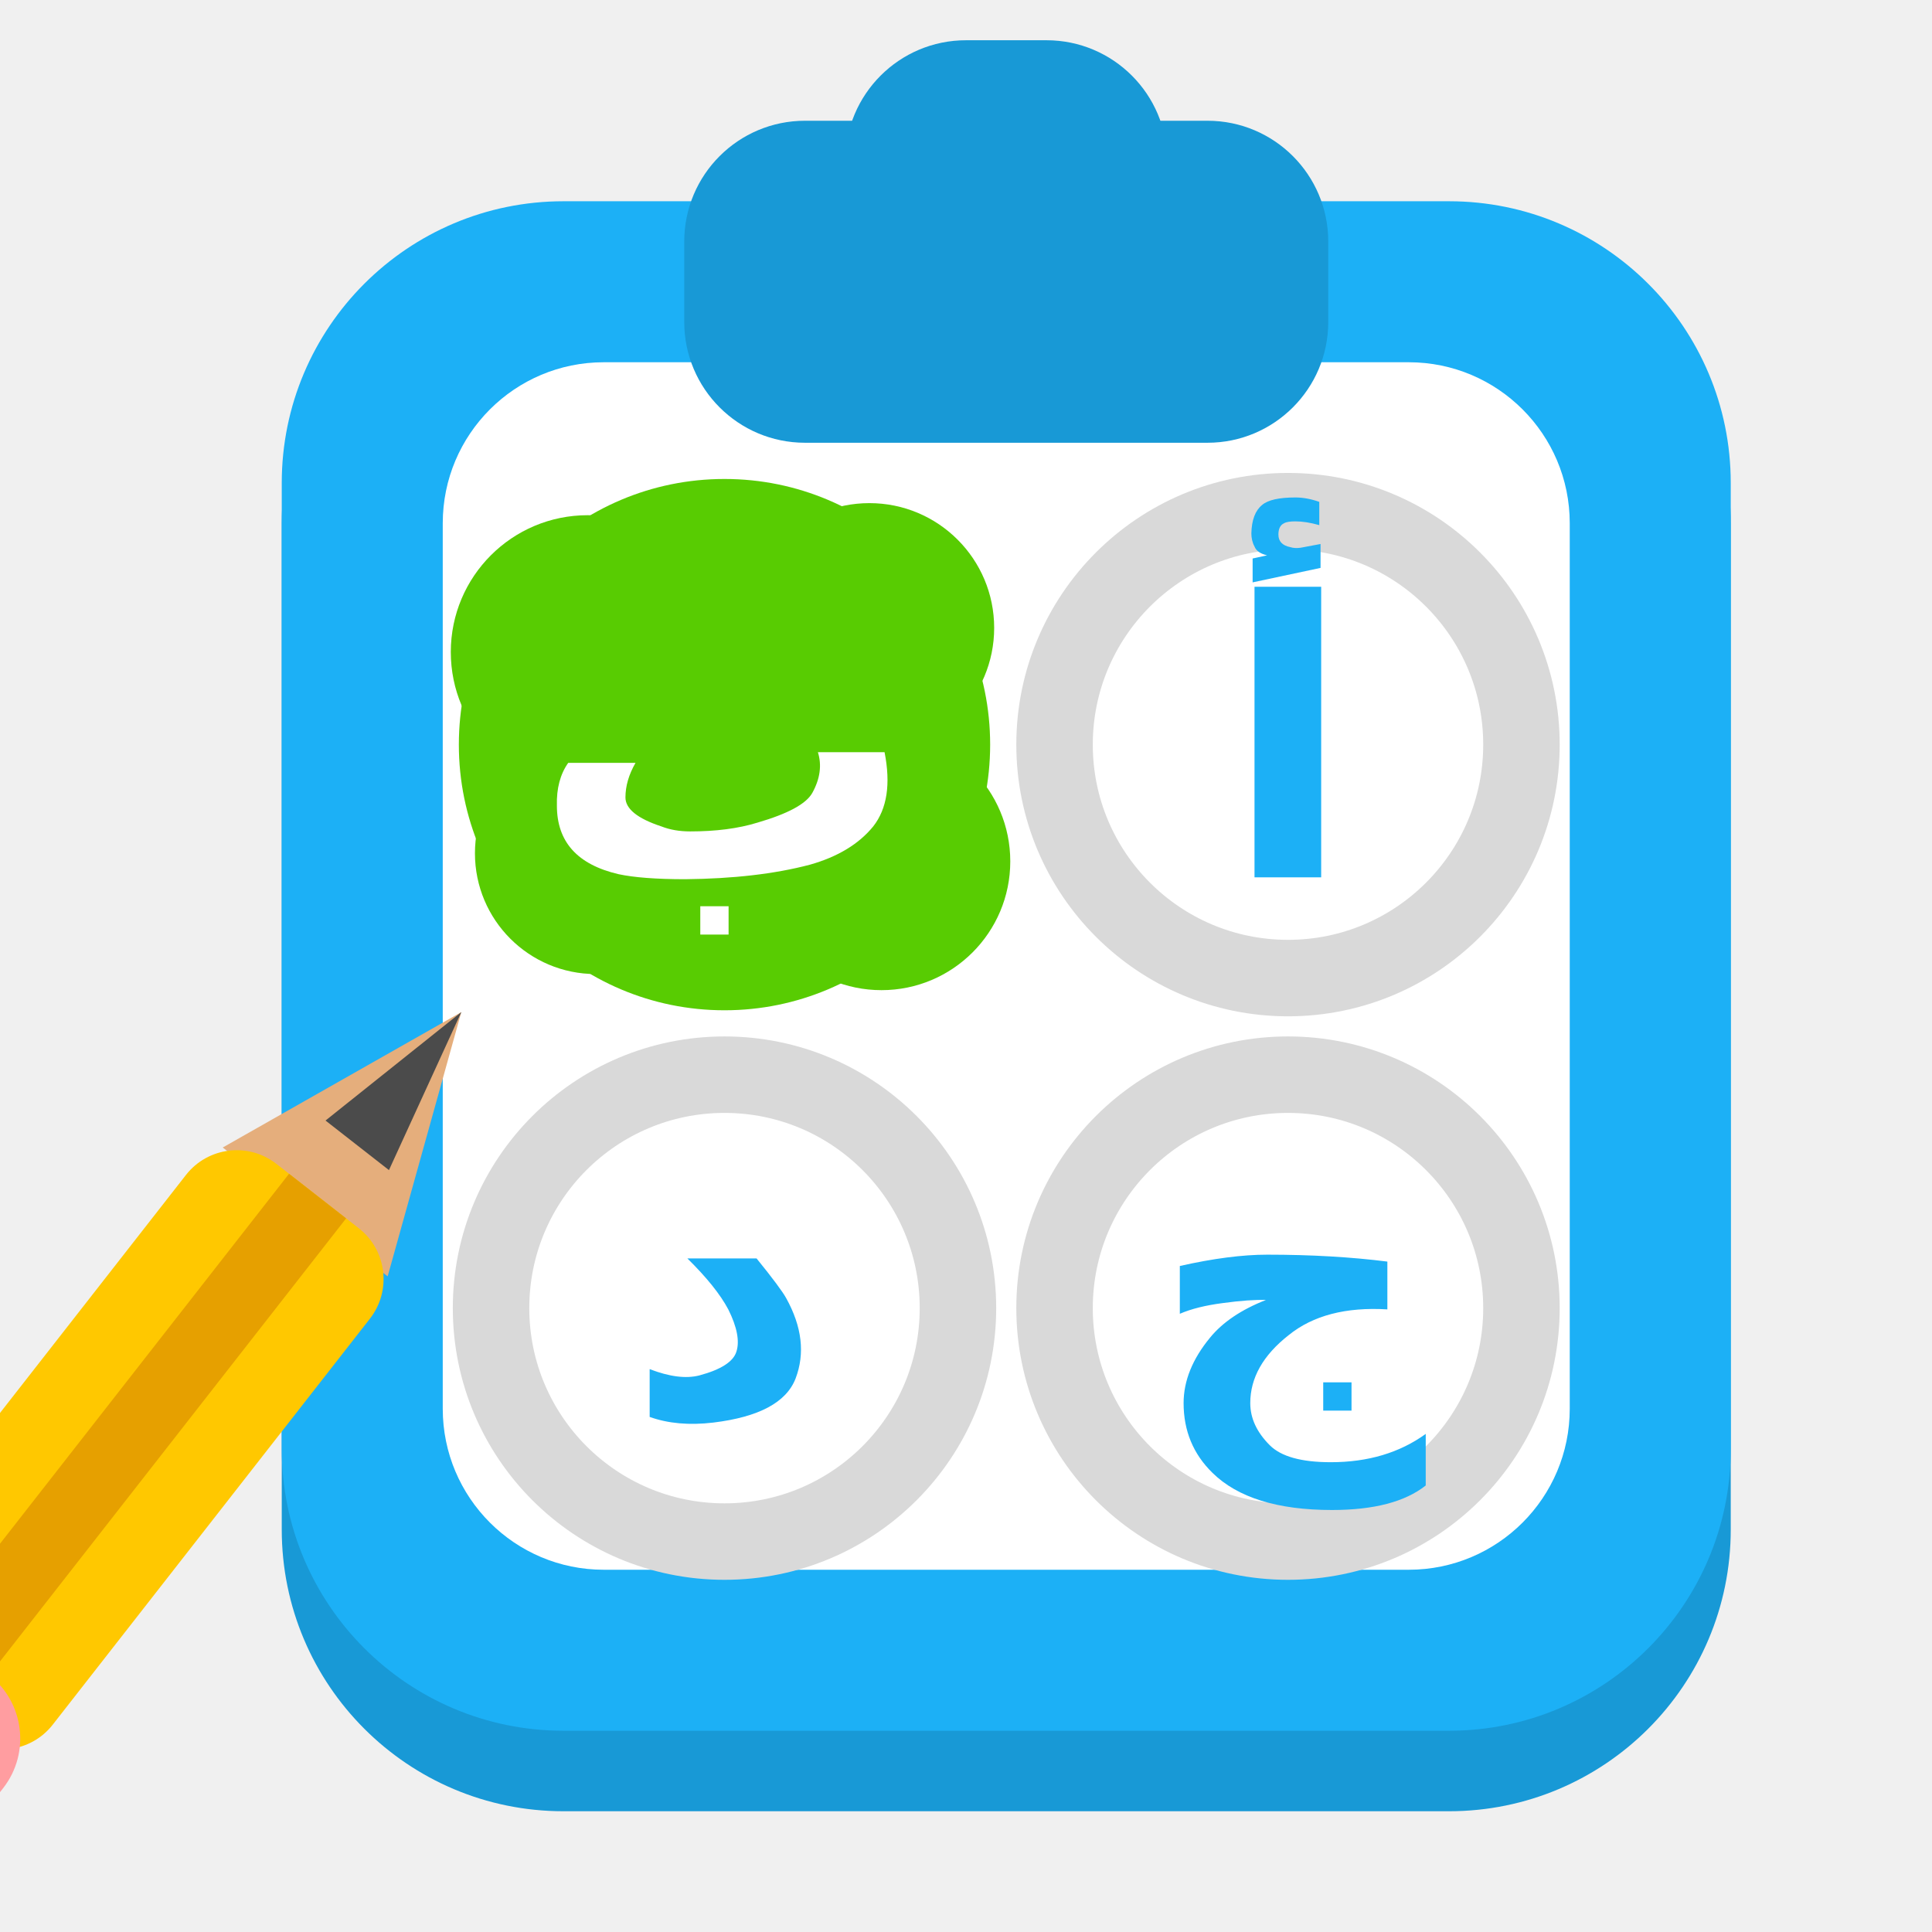
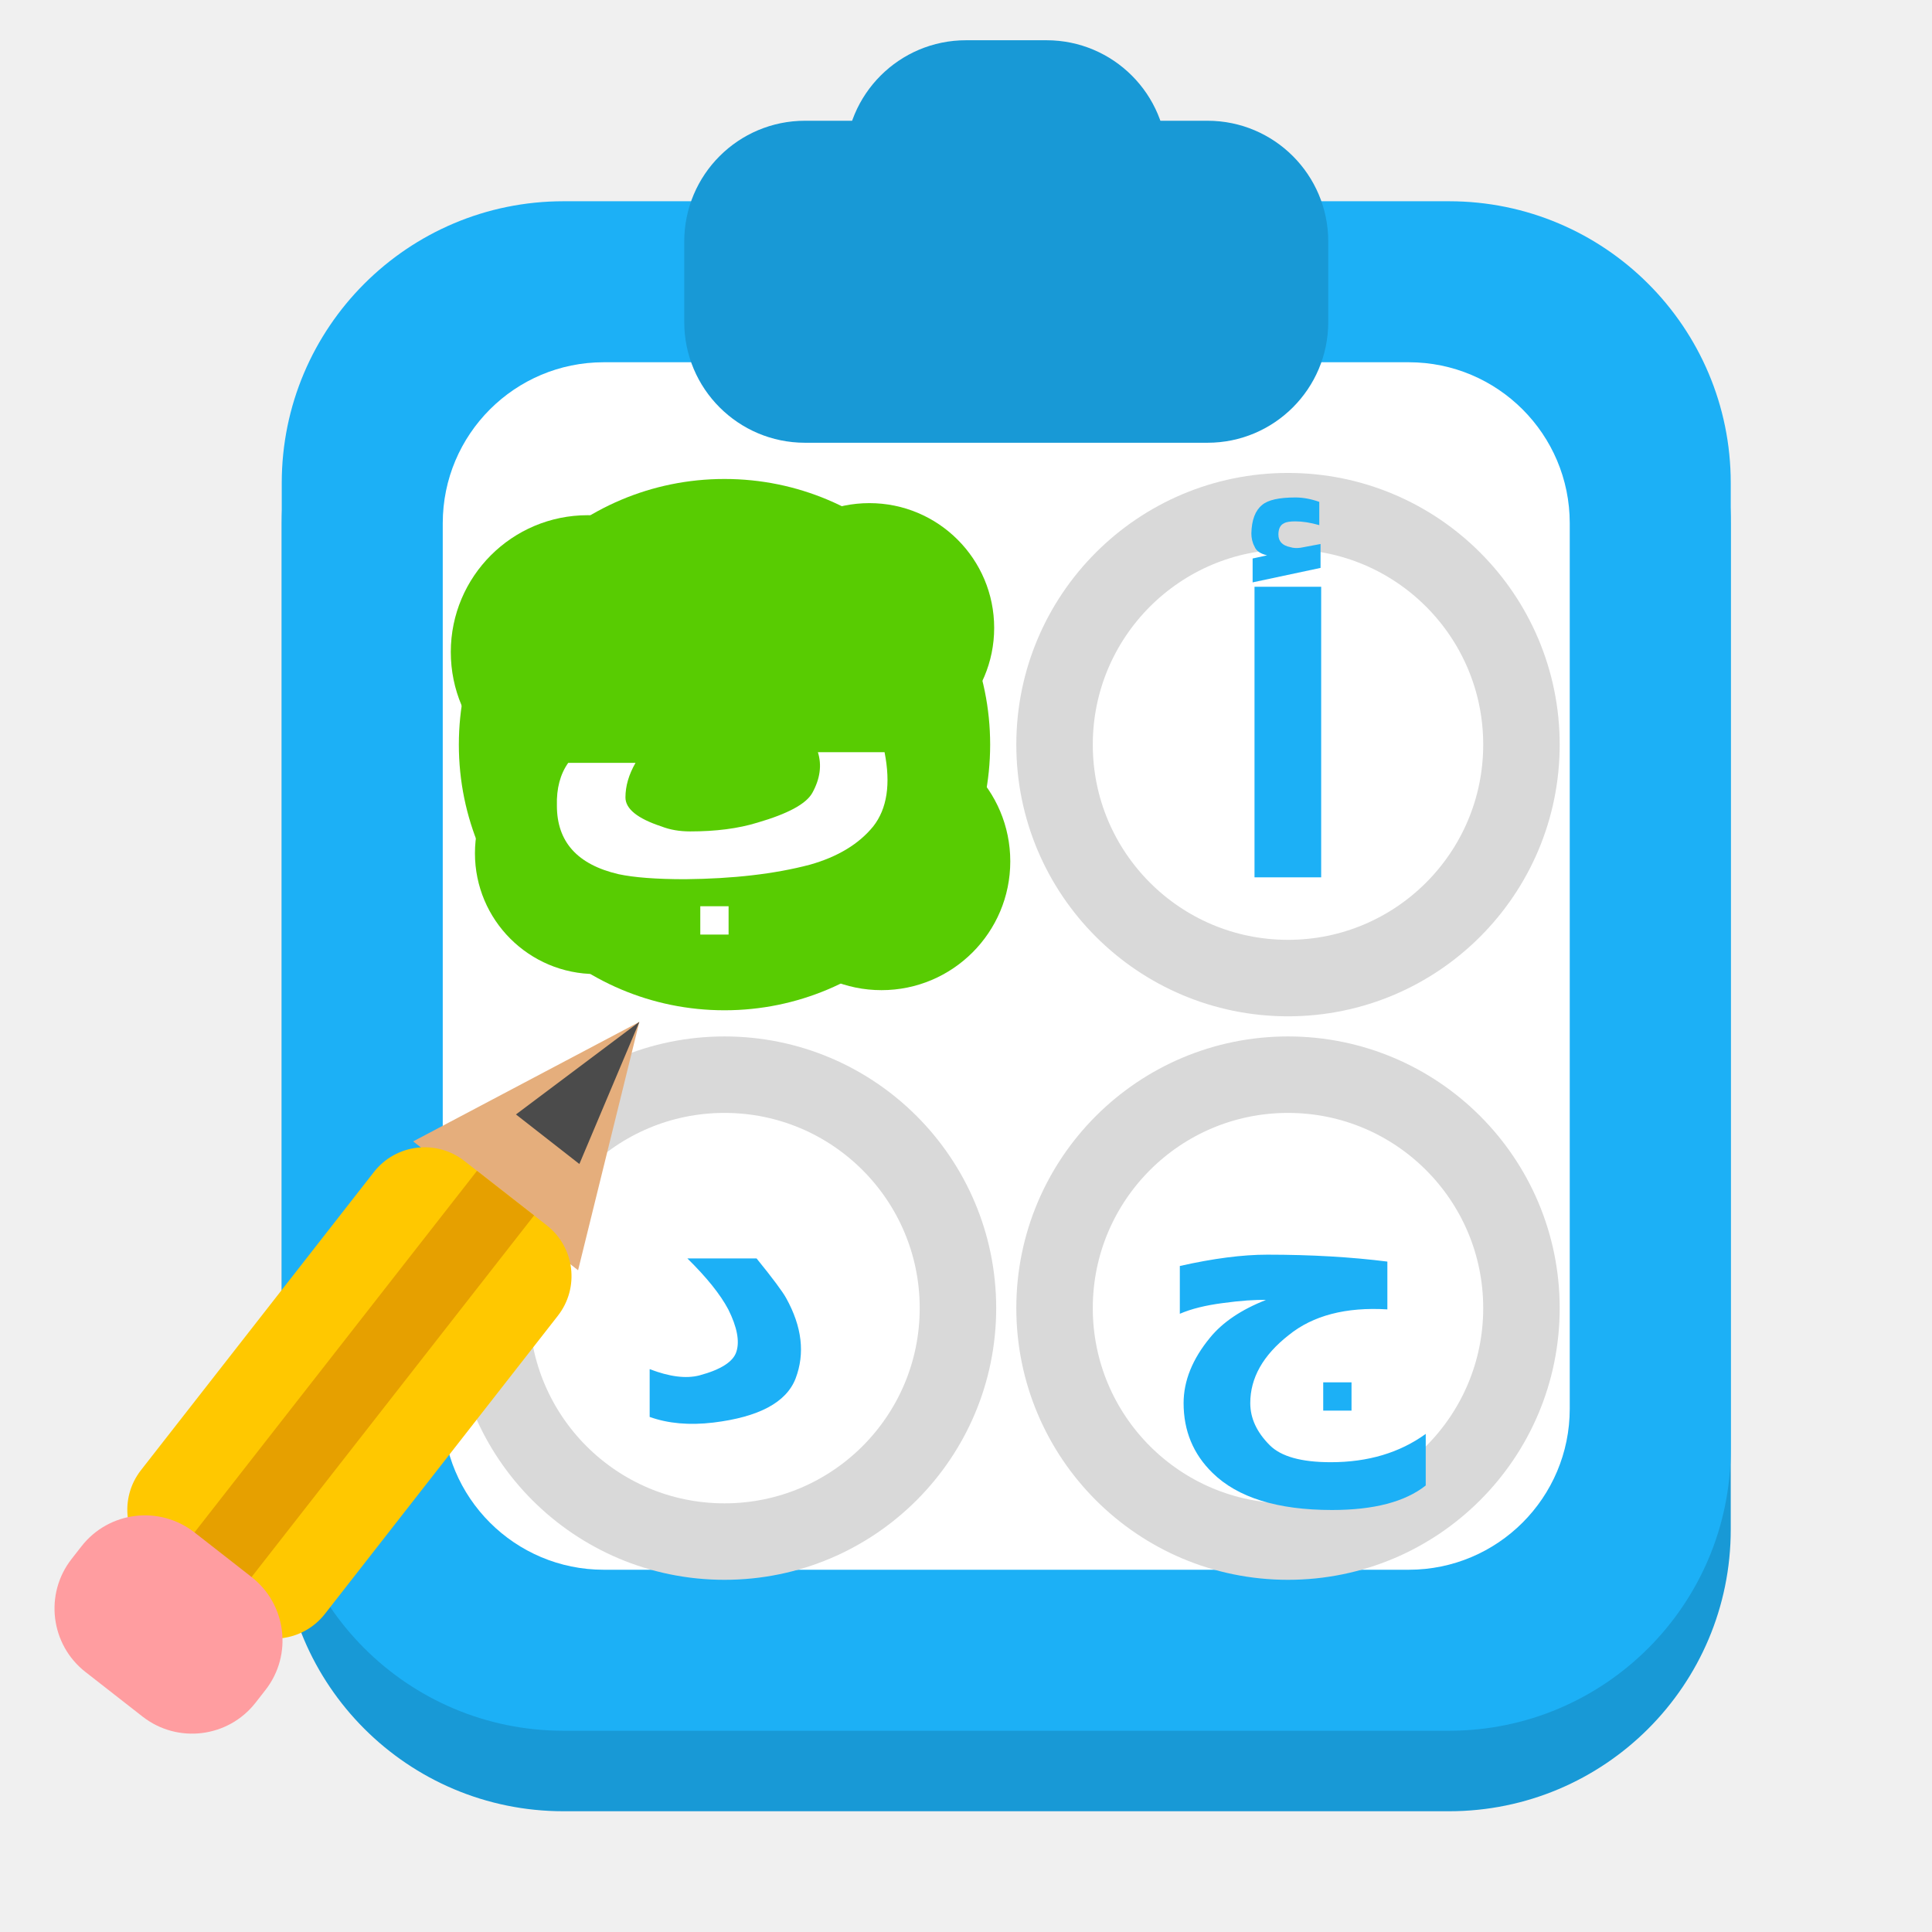
<svg xmlns="http://www.w3.org/2000/svg" viewBox="0 0 48 48" fill="none">
  <rect x="7" y="6" width="36" height="39" rx="7" fill="#1899D6" />
  <rect x="7" y="5" width="36" height="38" rx="7" fill="#1CB0F6" />
  <rect x="11" y="9" width="28" height="30" rx="4" fill="#FFFFFF" />
  <rect x="17" y="3" width="16" height="8" rx="3" fill="#1899D6" />
  <rect x="21" y="1" width="8" height="6" rx="3" fill="#1899D6" />
  <circle cx="32" cy="18.5" r="5.8" stroke="#D9D9D9" stroke-width="1.9" />
  <circle cx="32" cy="32.5" r="5.8" stroke="#D9D9D9" stroke-width="1.9" />
  <circle cx="18" cy="32.5" r="5.8" stroke="#D9D9D9" stroke-width="1.9" />
  <text x="32" y="21.8" font-size="9.5" font-weight="700" fill="#1CB0F6" text-anchor="middle" font-family="'Segoe UI',Tahoma,sans-serif">أ</text>
  <text x="32" y="35.2" font-size="9.5" font-weight="700" fill="#1CB0F6" text-anchor="middle" font-family="'Segoe UI',Tahoma,sans-serif">ج</text>
  <text x="18" y="35.2" font-size="9.5" font-weight="700" fill="#1CB0F6" text-anchor="middle" font-family="'Segoe UI',Tahoma,sans-serif">د</text>
  <g>
    <circle cx="18" cy="18.5" r="6.6" fill="#58CC02" />
    <circle cx="14.6" cy="16.2" r="3.4" fill="#58CC02" />
    <circle cx="21.6" cy="15.6" r="3.1" fill="#58CC02" />
    <circle cx="21.9" cy="21.4" r="3.2" fill="#58CC02" />
    <circle cx="14.8" cy="21.2" r="3" fill="#58CC02" />
    <text x="18" y="21.8" font-size="9.5" font-weight="700" fill="#FFFFFF" text-anchor="middle" font-family="'Segoe UI',Tahoma,sans-serif">ب</text>
  </g>
-   <g transform="translate(12.2,24.2) rotate(38)">
-     <path d="M-2.6 7.5 L0 1.2 L2.6 7.5 Z" fill="#E5AE7C" />
-     <path d="M-1 5.4 L0 1.2 L1 5.4 Z" fill="#4B4B4B" />
-     <rect x="-2.9" y="7" width="5.8" height="16" rx="1.6" fill="#FFC800" />
-     <rect x="-0.9" y="7" width="1.8" height="16" fill="#E6A000" />
-     <rect x="-2.9" y="21.4" width="5.8" height="4.6" rx="2" fill="#FF9DA0" />
+   <g transform="translate(16.5,24.6) rotate(38)">
+     <path d="M-2.6 6.8 L0 1 L2.6 6.8 Z" fill="#E5AE7C" />
+     <path d="M-1 4.7 L0 1 L1 4.7 Z" fill="#4B4B4B" />
+     <rect x="-2.9" y="6.4" width="5.8" height="12.6" rx="1.6" fill="#FFC800" />
+     <rect x="-0.9" y="6.4" width="1.8" height="12.6" fill="#E6A000" />
+     <rect x="-2.9" y="17.8" width="5.8" height="4.4" rx="2" fill="#FF9DA0" />
  </g>
</svg>
